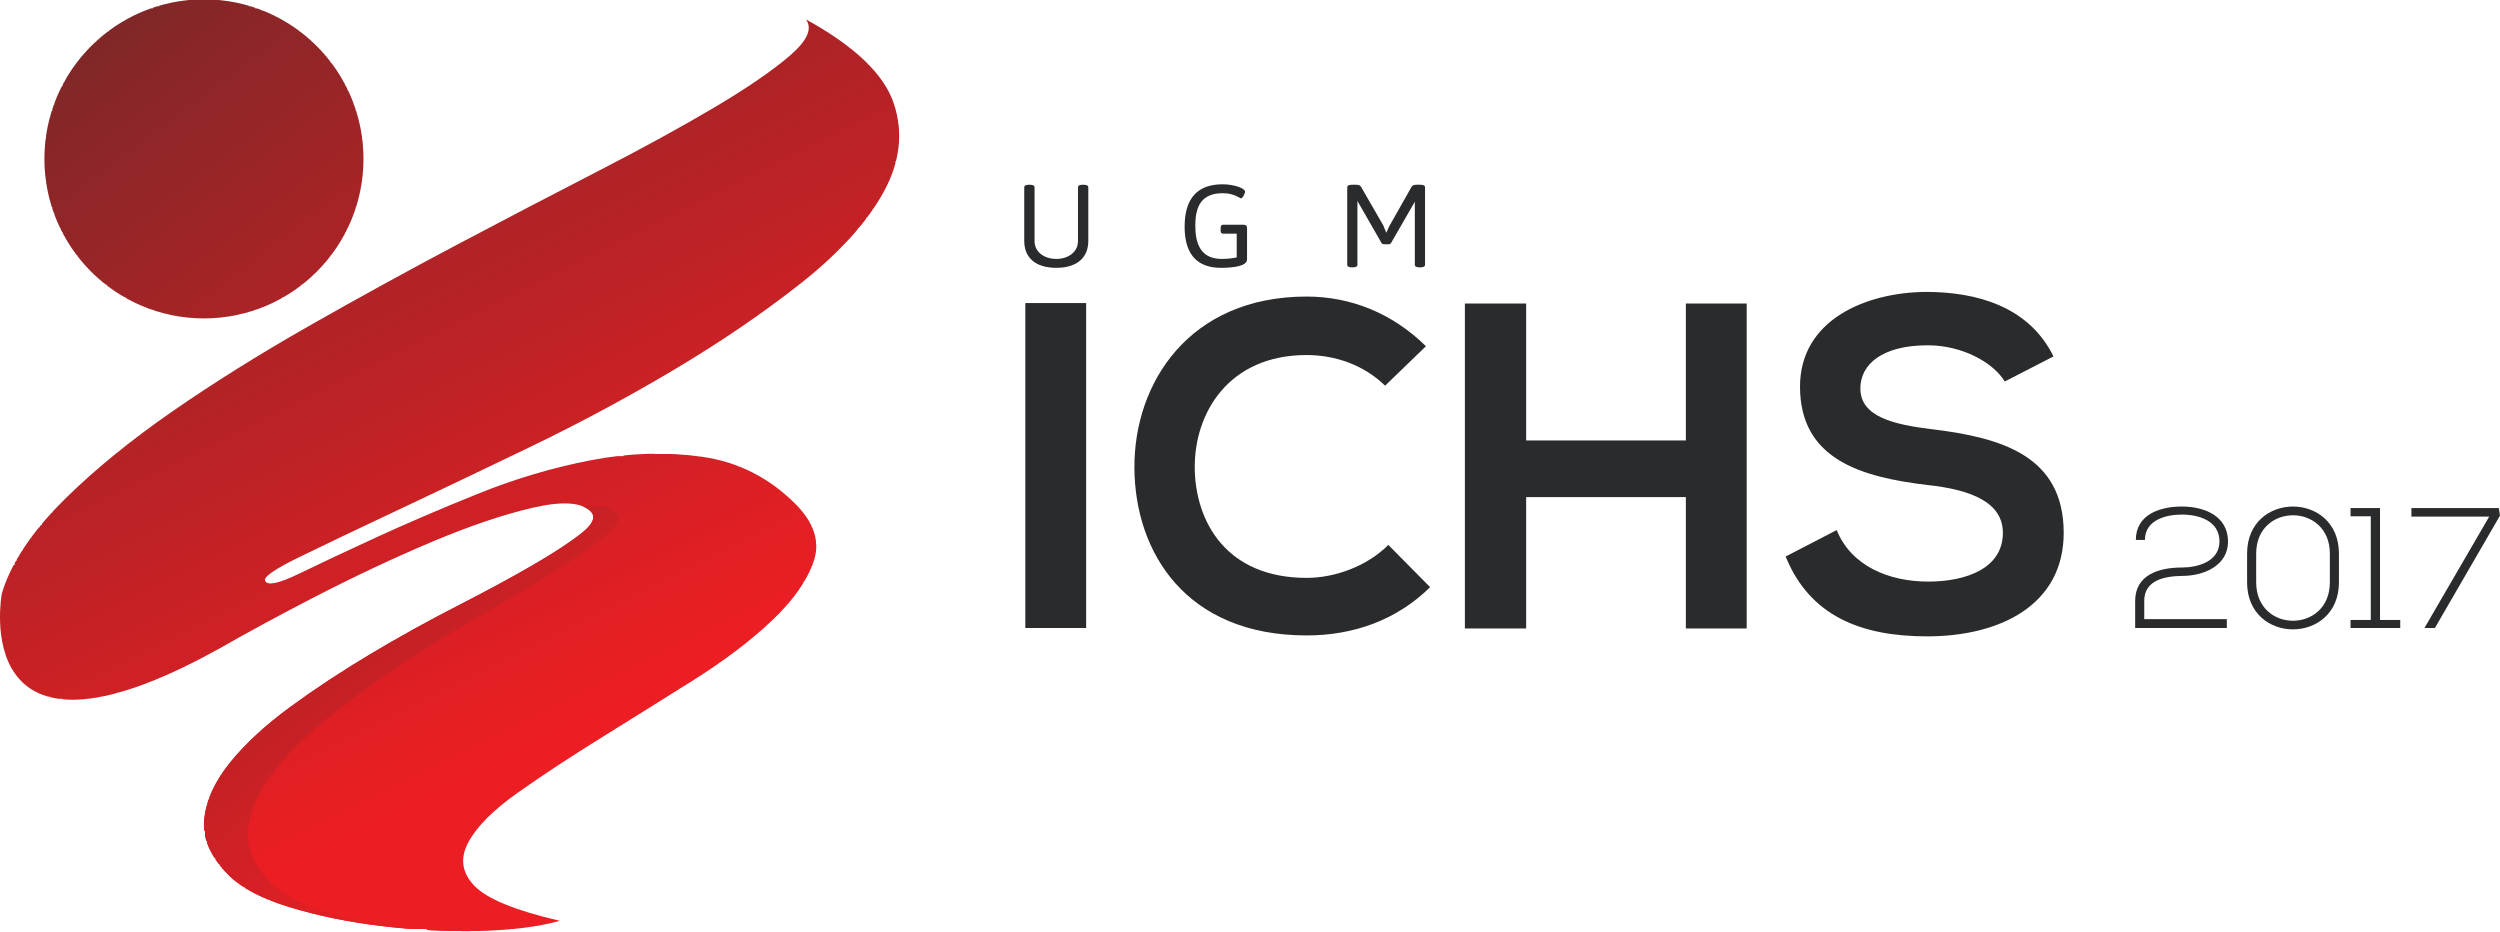
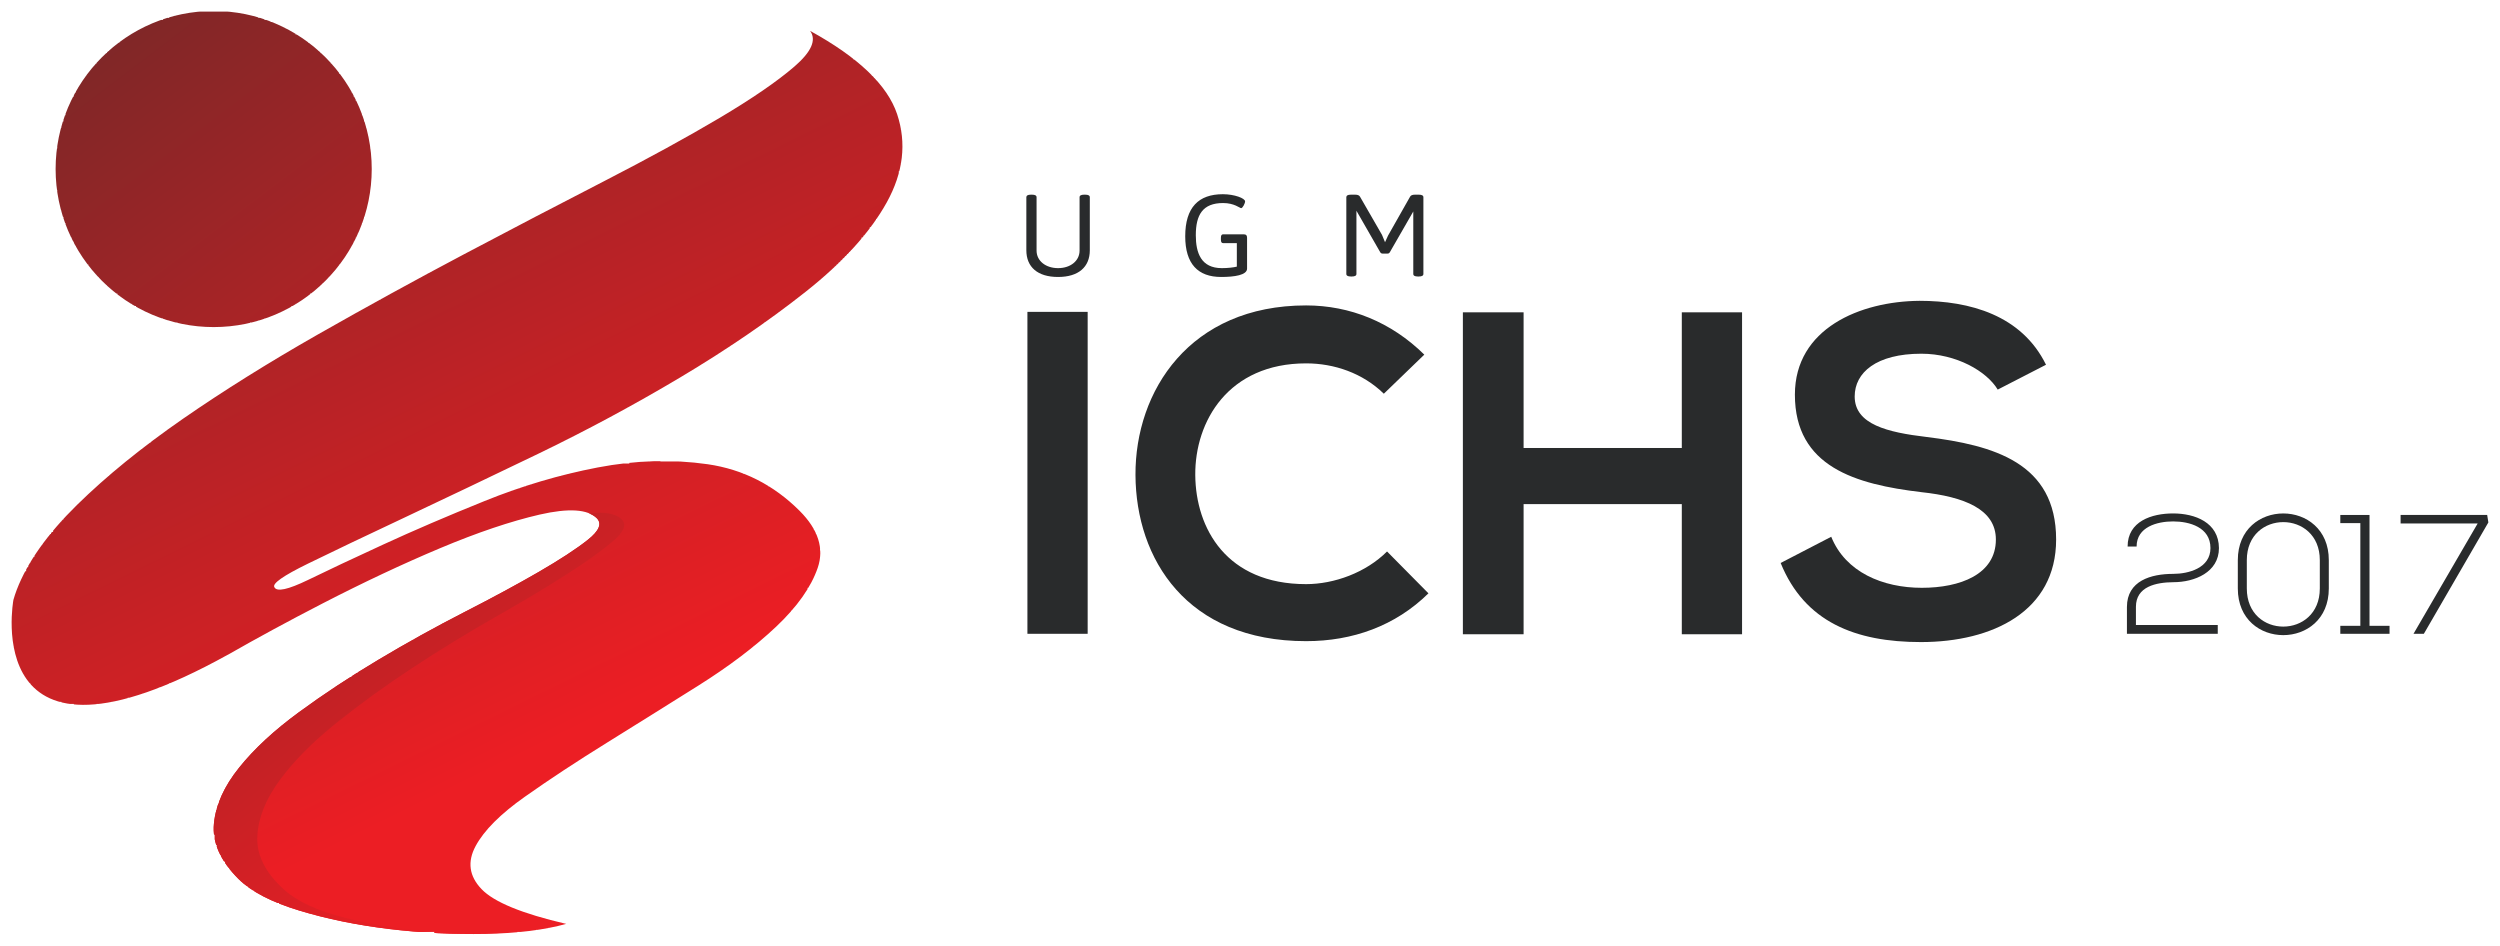
- <svg xmlns="http://www.w3.org/2000/svg" id="svg2" version="1.1" xml:space="preserve" width="212.933" height="79.302" viewBox="0 0 212.933 79.302">
+ <svg xmlns="http://www.w3.org/2000/svg" id="svg2" version="1.1" xml:space="preserve" width="214.933" height="81.302" viewBox="0 0 214.933 81.302">
  <defs id="defs6">
    <clipPath clipPathUnits="userSpaceOnUse" id="clipPath18">
      <path d="m 0,0 1509,0 0,445 L 0,445 0,0 Z" id="path20" />
    </clipPath>
    <clipPath clipPathUnits="userSpaceOnUse" id="clipPath24">
      <path d="m 427.184,395.563 c -4.688,13.984 -18.672,27.363 -41.973,40.156 3.191,-4.375 0.652,-10.117 -7.637,-17.266 C 369.273,411.305 357.27,403.07 341.559,393.734 325.824,384.41 307.191,374.203 285.66,363.121 264.105,352.035 241.617,340.309 218.199,327.926 194.742,315.523 171.234,302.613 147.66,289.203 124.078,275.766 102.387,262.23 82.594,248.531 62.797,234.809 45.777,220.98 31.52,206.996 17.258,193.004 7.582,179.359 2.488,166.117 c -0.625,-1.648 -1.168,-3.281 -1.629,-4.902 0,-0.027 -17.289,-93.418 103.356,-26.512 0,0 0.039,0 0.058,0 13.973,7.996 29.161,16.231 45.665,24.746 19.792,10.203 38.718,19.102 56.777,26.699 18.047,7.586 34.051,12.977 48.027,16.211 13.985,3.192 23.164,2.618 27.539,-1.738 2.617,-2.629 1.16,-6.113 -4.367,-10.48 -5.547,-4.395 -13.465,-9.559 -23.797,-15.547 -10.332,-5.977 -22.363,-12.461 -36.027,-19.453 -13.68,-7.012 -27.371,-14.59 -41.043,-22.754 -13.692,-8.153 -26.504,-16.621 -38.43,-25.36 C 126.676,98.285 117.066,89.391 109.801,80.348 102.523,71.312 98.441,62.301 97.594,53.266 96.715,44.242 100.66,35.348 109.391,26.625 115.523,20.512 125.277,15.414 138.688,11.352 152.074,7.281 166.566,4.32 182.152,2.426 197.73,0.551 213.238,-0.23 228.688,0.055 244.117,0.375 257.066,1.969 267.555,4.898 c -21.25,4.93 -34.883,10.516 -40.86,16.785 -5.976,6.242 -6.933,13.164 -2.851,20.754 4.07,7.566 12.011,15.516 23.789,23.816 11.797,8.332 24.961,16.984 39.519,26.027 14.551,9.032 29.25,18.231 44.102,27.547 14.844,9.336 27.363,18.809 37.551,28.43 10.175,9.609 16.875,19.082 20.078,28.406 3.191,9.316 0.281,18.496 -8.75,27.52 -12.539,12.519 -27.324,20 -44.356,22.472 -17.05,2.442 -34.746,1.934 -53.086,-1.574 -18.339,-3.523 -36.543,-8.894 -54.589,-16.211 -18.047,-7.273 -34.356,-14.297 -48.907,-20.996 -14.57,-6.707 -26.66,-12.391 -36.25,-17.07 -9.621,-4.649 -15,-5.828 -16.172,-3.496 -1.171,1.738 4.219,5.527 16.153,11.367 11.933,5.832 27.519,13.273 46.738,22.304 19.207,9.055 40.613,19.258 64.199,30.625 23.575,11.387 46.492,23.704 68.77,36.973 22.265,13.274 42.422,27.031 60.488,41.32 18.047,14.286 31.063,28.633 39.063,43.055 7.988,14.426 9.656,28.613 5,42.61 z" id="path26" />
    </clipPath>
    <linearGradient x1="0" y1="0" x2="1" y2="0" gradientUnits="userSpaceOnUse" gradientTransform="matrix(207.501,-417.501,-417.501,-207.501,84.79,525.654)" spreadMethod="pad" id="linearGradient28">
      <stop style="stop-opacity:1;stop-color:#722828" offset="0" id="stop30" />
      <stop style="stop-opacity:1;stop-color:#ec1e24" offset="1" id="stop32" />
    </linearGradient>
    <clipPath clipPathUnits="userSpaceOnUse" id="clipPath40">
      <path d="m 0,0 1509,0 0,445 L 0,445 0,0 Z" id="path42" />
    </clipPath>
    <clipPath clipPathUnits="userSpaceOnUse" id="clipPath46">
      <path d="m 173.727,369.066 c 0,-42.109 -34.141,-76.25 -76.25,-76.25 -42.117,0 -76.258,34.141 -76.258,76.25 0,42.11 34.141,76.25 76.258,76.25 42.109,0 76.25,-34.14 76.25,-76.25 z" id="path48" />
    </clipPath>
    <linearGradient x1="0" y1="0" x2="1" y2="0" gradientUnits="userSpaceOnUse" gradientTransform="matrix(260,-345,-345,-260,20.9814,470.566)" spreadMethod="pad" id="linearGradient50">
      <stop style="stop-opacity:1;stop-color:#722828" offset="0" id="stop52" />
      <stop style="stop-opacity:1;stop-color:#ec1e24" offset="1" id="stop54" />
    </linearGradient>
    <clipPath clipPathUnits="userSpaceOnUse" id="clipPath62">
      <path d="m 0,0 1509,0 0,445 L 0,445 0,0 Z" id="path64" />
    </clipPath>
    <clipPath clipPathUnits="userSpaceOnUse" id="clipPath68">
      <path d="M 204.293,0.992 C 188.824,2.152 174.379,4.41 160.98,7.797 147.563,11.176 137.691,15.746 131.383,21.469 c -9.024,8.176 -13.301,16.73 -12.852,25.625 0.43,8.926 4.043,17.961 10.821,27.16 6.777,9.219 15.859,18.379 27.246,27.519 11.367,9.122 23.632,18.036 36.777,26.649 13.125,8.644 26.289,16.699 39.48,24.219 13.165,7.492 24.758,14.386 34.68,20.734 9.922,6.348 17.508,11.785 22.793,16.348 5.254,4.55 6.524,8.027 3.817,10.496 -3.055,2.773 -8.399,3.574 -15.672,2.726 1.492,-0.597 2.812,-1.34 3.808,-2.324 2.617,-2.629 1.16,-6.113 -4.367,-10.48 -5.547,-4.395 -13.465,-9.559 -23.797,-15.547 -10.332,-5.977 -22.363,-12.461 -36.027,-19.453 -13.68,-7.012 -27.371,-14.59 -41.043,-22.754 -13.692,-8.153 -26.504,-16.621 -38.43,-25.36 C 126.676,98.285 117.066,89.391 109.801,80.348 102.523,71.312 98.441,62.301 97.594,53.266 96.715,44.242 100.66,35.348 109.391,26.625 c 6.132,-6.113 15.886,-11.211 29.297,-15.273 13.386,-4.07 27.878,-7.031 43.464,-8.926 15.578,-1.875 31.086,-2.656 46.536,-2.371 2.343,0.047 4.511,0.184 6.738,0.293 -10.332,-0.207 -20.703,-0.117 -31.133,0.645 z" id="path70" />
    </clipPath>
    <linearGradient x1="0" y1="0" x2="1" y2="0" gradientUnits="userSpaceOnUse" gradientTransform="matrix(220.83,-283.33,-283.33,-220.83,35.1367,326.919)" spreadMethod="pad" id="linearGradient72">
      <stop style="stop-opacity:1;stop-color:#722828" offset="0" id="stop74" />
      <stop style="stop-opacity:1;stop-color:#ec1e24" offset="1" id="stop76" />
    </linearGradient>
    <clipPath clipPathUnits="userSpaceOnUse" id="clipPath32">
      <path d="m 464.934,313.906 126.648,180.242 0,-47.382 -126.648,-132.86 m -119.313,79.117 -0.004,0.004 245.965,162.52 0,-0.008 -245.961,-162.516" id="path34-3" />
    </clipPath>
    <clipPath clipPathUnits="userSpaceOnUse" id="clipPath46-6">
      <path d="m 486.965,167.188 0,0 m 0,0 -0.012,0 -0.004,0.007 0.016,-0.007" id="path48-7" />
    </clipPath>
    <clipPath clipPathUnits="userSpaceOnUse" id="clipPath58">
      <path d="m 486.953,167.188 -213.508,0 -6.246,3.281 c 28.012,35.363 54.942,69.508 54.942,70.078 l 0,0 0,0 0,0 0,0 164.808,-73.352 0.004,-0.007" id="path60" />
    </clipPath>
    <clipPath clipPathUnits="userSpaceOnUse" id="clipPath82">
      <path d="m 267.195,170.465 -19.386,10.187 0.004,0.004 19.386,-10.187 -0.004,-0.004" id="path84-5" />
    </clipPath>
    <clipPath clipPathUnits="userSpaceOnUse" id="clipPath94">
      <path d="m 267.199,170.469 -19.386,10.187 74.328,59.891 c 0,-0.57 -26.93,-34.715 -54.942,-70.078 m 54.942,70.078 -123.86,55.129 0,0 123.86,-55.129 0,0 0,0" id="path96-3" />
    </clipPath>
    <clipPath clipPathUnits="userSpaceOnUse" id="clipPath112">
      <path d="m 247.805,180.652 -89.641,47.102 40.117,67.922 123.86,-55.129 -74.336,-59.895" id="path114" />
    </clipPath>
  </defs>
-   <g id="g10" transform="matrix(1.25,0,0,-1.25,25.47298,62.18886)">
+   <g id="g10" transform="matrix(1.25,0,0,-1.25,26.47298,63.18886)">
    <g id="g12" transform="scale(0.1,0.1)">
      <g id="g4468" transform="matrix(1.425654,0,0,1.425654,-203.7859,-136.9051)">
        <g id="g14">
          <g clip-path="url(#clipPath18)" id="g16">
            <g clip-path="url(#clipPath24)" id="g22">
              <path id="path34" style="fill:url(#linearGradient28);fill-opacity:1;fill-rule:nonzero;stroke:none" d="m 204,0 0,1 -19,0 0,1 -8,0 0,1 -6,0 0,1 -6,0 0,1 -5,0 0,1 -5,0 0,1 -4,0 0,1 -4,0 0,1 -4,0 0,1 -4,0 0,1 -3,0 0,1 -3,0 0,1 -2,0 0,1 -2,0 0,1 -3,0 0,1 -2,0 0,1 -3,0 0,1 -1,0 0,1 -2,0 0,1 -1,0 0,1 -2,0 0,1 -1,0 0,1 -2,0 0,1 -1,0 0,1 -1,0 0,1 -1,0 0,1 -1,0 0,1 -1,0 0,1 -1,0 0,1 -1,0 0,2 -1,0 0,1 -1,0 0,2 -1,0 0,1 -1,0 0,2 -1,0 0,1 -1,0 0,4 -1,0 0,5 -1,0 0,9 1,0 0,3 1,0 0,3 1,0 0,3 1,0 0,3 1,0 0,1 1,0 0,2 1,0 0,2 1,0 0,1 1,0 0,2 1,0 0,2 1,0 0,1 1,0 0,1 1,0 0,1 1,0 0,1 1,0 0,2 1,0 0,1 1,0 0,1 1,0 0,1 1,0 0,1 1,0 0,1 1,0 0,1 1,0 0,1 1,0 0,1 1,0 0,1 1,0 0,1 1,0 0,1 2,0 0,1 1,0 0,1 1,0 0,1 1,0 0,1 1,0 0,1 2,0 0,1 1,0 0,1 1,0 0,1 1,0 0,1 1,0 0,1 2,0 0,1 1,0 0,1 1,0 0,1 2,0 0,1 1,0 0,1 2,0 0,1 1,0 0,1 2,0 0,1 1,0 0,1 2,0 0,1 1,0 0,1 2,0 0,1 1,0 0,1 2,0 0,1 1,0 0,1 2,0 0,1 1,0 0,1 2,0 0,1 2,0 0,1 1,0 0,1 2,0 0,1 1,0 0,1 2,0 0,1 1,0 0,1 2,0 0,1 1,0 0,1 2,0 0,1 2,0 0,1 1,0 0,1 2,0 0,1 2,0 0,1 2,0 0,1 1,0 0,1 2,0 0,1 2,0 0,1 2,0 0,1 2,0 0,1 1,0 0,1 2,0 0,1 2,0 0,1 2,0 0,1 2,0 0,1 1,0 0,1 2,0 0,1 2,0 0,1 2,0 0,1 2,0 0,1 1,0 0,1 2,0 0,1 2,0 0,1 2,0 0,1 2,0 0,1 2,0 0,1 2,0 0,1 2,0 0,1 2,0 0,1 2,0 0,1 2,0 0,1 1,0 0,1 2,0 0,1 2,0 0,1 2,0 0,1 2,0 0,1 2,0 0,1 1,0 0,1 2,0 0,1 2,0 0,1 2,0 0,1 2,0 0,1 1,0 0,1 2,0 0,1 2,0 0,1 1,0 0,1 2,0 0,1 2,0 0,1 1,0 0,1 2,0 0,1 1,0 0,1 2,0 0,1 1,0 0,1 2,0 0,1 1,0 0,1 2,0 0,1 1,0 0,1 1,0 0,1 1,0 0,1 2,0 0,1 1,0 0,2 1,0 0,1 1,0 0,3 -1,0 0,1 -1,0 0,1 -1,0 0,1 -2,0 0,1 -5,0 0,1 -8,0 0,-1 -7,0 0,-1 -4,0 0,-1 -4,0 0,-1 -3,0 0,-1 -4,0 0,-1 -3,0 0,-1 -4,0 0,-1 -3,0 0,-1 -3,0 0,-1 -2,0 0,-1 -3,0 0,-1 -3,0 0,-1 -2,0 0,-1 -3,0 0,-1 -3,0 0,-1 -2,0 0,-1 -3,0 0,-1 -2,0 0,-1 -3,0 0,-1 -2,0 0,-1 -2,0 0,-1 -2,0 0,-1 -3,0 0,-1 -2,0 0,-1 -2,0 0,-1 -2,0 0,-1 -2,0 0,-1 -3,0 0,-1 -2,0 0,-1 -2,0 0,-1 -2,0 0,-1 -2,0 0,-1 -2,0 0,-1 -2,0 0,-1 -2,0 0,-1 -2,0 0,-1 -2,0 0,-1 -2,0 0,-1 -2,0 0,-1 -3,0 0,-1 -2,0 0,-1 -2,0 0,-1 -2,0 0,-1 -2,0 0,-1 -1,0 0,-1 -2,0 0,-1 -2,0 0,-1 -2,0 0,-1 -2,0 0,-1 -2,0 0,-1 -2,0 0,-1 -2,0 0,-1 -2,0 0,-1 -1,0 0,-1 -2,0 0,-1 -2,0 0,-1 -2,0 0,-1 -2,0 0,-1 -2,0 0,-1 -2,0 0,-1 -1,0 0,-1 -2,0 0,-1 -2,0 0,-1 -2,0 0,-1 -2,0 0,-1 -1,0 0,-1 -2,0 0,-1 -2,0 0,-1 -2,0 0,-1 -2,0 0,-1 -1,0 0,-1 -2,0 0,-1 -2,0 0,-1 -2,0 0,-1 -2,0 0,-1 -2,0 0,-1 -2,0 0,-1 -2,0 0,-1 -2,0 0,-1 -2,0 0,-1 -3,0 0,-1 -2,0 0,-1 -3,0 0,-1 -2,0 0,-1 -3,0 0,-1 -2,0 0,-1 -2,0 0,-1 -4,0 0,-1 -3,0 0,-1 -4,0 0,-1 -3,0 0,-1 -5,0 0,-1 -7,0 0,-1 -11,0 0,1 -6,0 0,1 -4,0 0,1 -3,0 0,1 -1,0 0,1 -2,0 0,1 -1,0 0,1 -2,0 0,1 -1,0 0,1 -1,0 0,2 -1,0 0,1 -1,0 0,1 -1,0 0,2 -1,0 0,1 -1,0 0,2 -1,0 0,3 -1,0 0,3 -1,0 0,5 -1,0 0,23 1,0 0,3 1,0 0,3 1,0 0,2 1,0 0,2 1,0 0,2 1,0 0,1 1,0 0,2 1,0 0,2 1,0 0,2 1,0 0,1 1,0 0,2 1,0 0,2 1,0 0,1 1,0 0,1 1,0 0,2 1,0 0,1 1,0 0,1 1,0 0,1 1,0 0,1 1,0 0,2 1,0 0,1 1,0 0,1 1,0 0,1 1,0 0,1 1,0 0,2 1,0 0,1 1,0 0,1 1,0 0,1 1,0 0,1 1,0 0,1 1,0 0,1 1,0 0,1 1,0 0,1 1,0 0,1 1,0 0,1 1,0 0,1 1,0 0,1 2,0 0,1 1,0 0,1 1,0 0,1 1,0 0,1 1,0 0,1 1,0 0,1 1,0 0,1 2,0 0,1 1,0 0,1 1,0 0,1 1,0 0,1 1,0 0,1 1,0 0,1 1,0 0,1 2,0 0,1 1,0 0,1 1,0 0,1 2,0 0,1 1,0 0,1 1,0 0,1 2,0 0,1 1,0 0,1 1,0 0,1 2,0 0,1 1,0 0,1 1,0 0,1 1,0 0,1 2,0 0,1 1,0 0,1 1,0 0,1 2,0 0,1 1,0 0,1 1,0 0,1 2,0 0,1 1,0 0,1 2,0 0,1 1,0 0,1 2,0 0,1 1,0 0,1 2,0 0,1 1,0 0,1 2,0 0,1 1,0 0,1 2,0 0,1 1,0 0,1 2,0 0,1 1,0 0,1 2,0 0,1 1,0 0,1 2,0 0,1 2,0 0,1 1,0 0,1 2,0 0,1 1,0 0,1 2,0 0,1 1,0 0,1 2,0 0,1 2,0 0,1 1,0 0,1 2,0 0,1 2,0 0,1 1,0 0,1 2,0 0,1 2,0 0,1 1,0 0,1 2,0 0,1 2,0 0,1 1,0 0,1 2,0 0,1 2,0 0,1 1,0 0,1 2,0 0,1 2,0 0,1 1,0 0,1 2,0 0,1 2,0 0,1 2,0 0,1 1,0 0,1 2,0 0,1 2,0 0,1 2,0 0,1 2,0 0,1 1,0 0,1 2,0 0,1 2,0 0,1 2,0 0,1 2,0 0,1 1,0 0,1 2,0 0,1 2,0 0,1 2,0 0,1 2,0 0,1 2,0 0,1 1,0 0,1 2,0 0,1 2,0 0,1 2,0 0,1 2,0 0,1 1,0 0,1 2,0 0,1 2,0 0,1 2,0 0,1 2,0 0,1 2,0 0,1 1,0 0,1 2,0 0,1 2,0 0,1 2,0 0,1 2,0 0,1 2,0 0,1 1,0 0,1 2,0 0,1 2,0 0,1 2,0 0,1 2,0 0,1 2,0 0,1 2,0 0,1 2,0 0,1 1,0 0,1 2,0 0,1 2,0 0,1 2,0 0,1 2,0 0,1 2,0 0,1 2,0 0,1 2,0 0,1 2,0 0,1 2,0 0,1 1,0 0,1 2,0 0,1 2,0 0,1 2,0 0,1 2,0 0,1 2,0 0,1 2,0 0,1 2,0 0,1 2,0 0,1 2,0 0,1 2,0 0,1 2,0 0,1 2,0 0,1 1,0 0,1 2,0 0,1 2,0 0,1 2,0 0,1 2,0 0,1 2,0 0,1 2,0 0,1 2,0 0,1 2,0 0,1 2,0 0,1 2,0 0,1 2,0 0,1 2,0 0,1 2,0 0,1 1,0 0,1 2,0 0,1 2,0 0,1 2,0 0,1 2,0 0,1 2,0 0,1 2,0 0,1 1,0 0,1 2,0 0,1 2,0 0,1 2,0 0,1 2,0 0,1 2,0 0,1 1,0 0,1 2,0 0,1 2,0 0,1 2,0 0,1 2,0 0,1 1,0 0,1 2,0 0,1 2,0 0,1 2,0 0,1 1,0 0,1 2,0 0,1 2,0 0,1 2,0 0,1 1,0 0,1 2,0 0,1 1,0 0,1 2,0 0,1 2,0 0,1 1,0 0,1 2,0 0,1 1,0 0,1 2,0 0,1 1,0 0,1 2,0 0,1 1,0 0,1 2,0 0,1 1,0 0,1 2,0 0,1 1,0 0,1 1,0 0,1 2,0 0,1 1,0 0,1 1,0 0,1 2,0 0,1 1,0 0,1 1,0 0,1 2,0 0,1 1,0 0,1 1,0 0,1 1,0 0,1 1,0 0,1 1,0 0,1 1,0 0,2 1,0 0,2 1,0 0,2 1,0 0,4 -1,0 0,2 2,0 0,-1 2,0 0,-1 2,0 0,-1 1,0 0,-1 2,0 0,-1 1,0 0,-1 2,0 0,-1 1,0 0,-1 2,0 0,-1 1,0 0,-1 2,0 0,-1 1,0 0,-1 1,0 0,-1 1,0 0,-1 2,0 0,-1 1,0 0,-1 1,0 0,-1 1,0 0,-1 2,0 0,-1 1,0 0,-1 1,0 0,-2 1,0 0,-1 1,0 0,-1 1,0 0,-1 1,0 0,-1 1,0 0,-1 1,0 0,-1 1,0 0,-2 1,0 0,-1 1,0 0,-2 1,0 0,-2 1,0 0,-2 1,0 0,-2 1,0 0,-3 1,0 0,-6 1,0 0,-16 -1,0 0,-4 -1,0 0,-5 -1,0 0,-2 -1,0 0,-3 -1,0 0,-2 -1,0 0,-2 -1,0 0,-2 -1,0 0,-2 -1,0 0,-1 -1,0 0,-2 -1,0 0,-1 -1,0 0,-1 -1,0 0,-2 -1,0 0,-1 -1,0 0,-1 -1,0 0,-2 -1,0 0,-1 -1,0 0,-1 -1,0 0,-1 -1,0 0,-2 -1,0 0,-1 -1,0 0,-1 -1,0 0,-2 -2,0 0,-1 -1,0 0,-1 -1,0 0,-1 -1,0 0,-1 -1,0 0,-1 -1,0 0,-1 -1,0 0,-1 -1,0 0,-1 -1,0 0,-1 -1,0 0,-1 -1,0 0,-1 -1,0 0,-1 -1,0 0,-1 -1,0 0,-1 -1,0 0,-1 -1,0 0,-1 -1,0 0,-1 -1,0 0,-1 -2,0 0,-1 -1,0 0,-1 -1,0 0,-1 -2,0 0,-1 -1,0 0,-1 -1,0 0,-1 -1,0 0,-1 -2,0 0,-1 -1,0 0,-1 -1,0 0,-1 -2,0 0,-1 -1,0 0,-1 -2,0 0,-1 -1,0 0,-1 -1,0 0,-1 -2,0 0,-1 -1,0 0,-1 -2,0 0,-1 -1,0 0,-1 -1,0 0,-1 -2,0 0,-1 -1,0 0,-1 -1,0 0,-1 -2,0 0,-1 -1,0 0,-1 -2,0 0,-1 -1,0 0,-1 -2,0 0,-1 -2,0 0,-1 -1,0 0,-1 -2,0 0,-1 -1,0 0,-1 -2,0 0,-1 -1,0 0,-1 -2,0 0,-1 -1,0 0,-1 -2,0 0,-1 -2,0 0,-1 -1,0 0,-1 -2,0 0,-1 -1,0 0,-1 -2,0 0,-1 -1,0 0,-1 -2,0 0,-1 -2,0 0,-1 -2,0 0,-1 -1,0 0,-1 -2,0 0,-1 -2,0 0,-1 -1,0 0,-1 -2,0 0,-1 -2,0 0,-1 -2,0 0,-1 -2,0 0,-1 -1,0 0,-1 -2,0 0,-1 -2,0 0,-1 -2,0 0,-1 -2,0 0,-1 -1,0 0,-1 -2,0 0,-1 -2,0 0,-1 -2,0 0,-1 -2,0 0,-1 -1,0 0,-1 -2,0 0,-1 -2,0 0,-1 -2,0 0,-1 -2,0 0,-1 -2,0 0,-1 -2,0 0,-1 -2,0 0,-1 -2,0 0,-1 -2,0 0,-1 -2,0 0,-1 -2,0 0,-1 -2,0 0,-1 -2,0 0,-1 -2,0 0,-1 -2,0 0,-1 -2,0 0,-1 -2,0 0,-1 -2,0 0,-1 -2,0 0,-1 -2,0 0,-1 -2,0 0,-1 -2,0 0,-1 -2,0 0,-1 -2,0 0,-1 -3,0 0,-1 -2,0 0,-1 -2,0 0,-1 -2,0 0,-1 -2,0 0,-1 -2,0 0,-1 -2,0 0,-1 -2,0 0,-1 -2,0 0,-1 -2,0 0,-1 -2,0 0,-1 -3,0 0,-1 -2,0 0,-1 -2,0 0,-1 -2,0 0,-1 -2,0 0,-1 -2,0 0,-1 -2,0 0,-1 -2,0 0,-1 -2,0 0,-1 -3,0 0,-1 -2,0 0,-1 -2,0 0,-1 -2,0 0,-1 -2,0 0,-1 -2,0 0,-1 -2,0 0,-1 -2,0 0,-1 -3,0 0,-1 -2,0 0,-1 -2,0 0,-1 -2,0 0,-1 -2,0 0,-1 -2,0 0,-1 -2,0 0,-1 -2,0 0,-1 -2,0 0,-1 -2,0 0,-1 -2,0 0,-1 -3,0 0,-1 -2,0 0,-1 -2,0 0,-1 -2,0 0,-1 -2,0 0,-1 -2,0 0,-1 -2,0 0,-1 -2,0 0,-1 -2,0 0,-1 -2,0 0,-1 -1,0 0,-1 -2,0 0,-1 -2,0 0,-1 -1,0 0,-1 -1,0 0,-1 -1,0 0,-1 -1,0 0,-1 6,0 0,1 3,0 0,1 2,0 0,1 3,0 0,1 2,0 0,1 2,0 0,1 2,0 0,1 2,0 0,1 2,0 0,1 2,0 0,1 2,0 0,1 2,0 0,1 3,0 0,1 2,0 0,1 2,0 0,1 2,0 0,1 2,0 0,1 2,0 0,1 2,0 0,1 3,0 0,1 2,0 0,1 2,0 0,1 2,0 0,1 2,0 0,1 3,0 0,1 2,0 0,1 2,0 0,1 2,0 0,1 3,0 0,1 2,0 0,1 2,0 0,1 2,0 0,1 3,0 0,1 2,0 0,1 3,0 0,1 2,0 0,1 2,0 0,1 3,0 0,1 2,0 0,1 3,0 0,1 2,0 0,1 2,0 0,1 3,0 0,1 2,0 0,1 3,0 0,1 3,0 0,1 3,0 0,1 3,0 0,1 3,0 0,1 3,0 0,1 3,0 0,1 3,0 0,1 3,0 0,1 4,0 0,1 4,0 0,1 4,0 0,1 4,0 0,1 4,0 0,1 5,0 0,1 5,0 0,1 11,0 0,1 10,0 0,1 5,0 0,-1 21,0 0,-1 6,0 0,-1 4,0 0,-1 4,0 0,-1 3,0 0,-1 2,0 0,-1 3,0 0,-1 2,0 0,-1 2,0 0,-1 2,0 0,-1 2,0 0,-1 1,0 0,-1 2,0 0,-1 2,0 0,-1 1,0 0,-1 2,0 0,-1 1,0 0,-1 1,0 0,-1 1,0 0,-1 1,0 0,-1 2,0 0,-1 1,0 0,-1 1,0 0,-1 1,0 0,-1 1,0 0,-1 1,0 0,-2 1,0 0,-1 1,0 0,-1 1,0 0,-2 1,0 0,-2 1,0 0,-2 1,0 0,-2 1,0 0,-6 1,0 0,-3 -1,0 0,-5 -1,0 0,-3 -1,0 0,-2 -1,0 0,-2 -1,0 0,-2 -1,0 0,-1 -1,0 0,-2 -1,0 0,-2 -1,0 0,-1 -1,0 0,-2 -1,0 0,-1 -1,0 0,-1 -1,0 0,-1 -1,0 0,-1 -1,0 0,-2 -1,0 0,-1 -1,0 0,-1 -1,0 0,-1 -1,0 0,-1 -1,0 0,-1 -1,0 0,-1 -1,0 0,-1 -1,0 0,-1 -1,0 0,-1 -1,0 0,-1 -1,0 0,-1 -2,0 0,-1 -1,0 0,-1 -1,0 0,-1 -1,0 0,-1 -2,0 0,-1 -1,0 0,-1 -1,0 0,-1 -1,0 0,-1 -1,0 0,-1 -2,0 0,-1 -1,0 0,-1 -1,0 0,-1 -2,0 0,-1 -1,0 0,-1 -2,0 0,-1 -1,0 0,-1 -2,0 0,-1 -1,0 0,-1 -1,0 0,-1 -2,0 0,-1 -1,0 0,-1 -2,0 0,-1 -1,0 0,-1 -2,0 0,-1 -2,0 0,-1 -1,0 0,-1 -2,0 0,-1 -1,0 0,-1 -2,0 0,-1 -2,0 0,-1 -1,0 0,-1 -2,0 0,-1 -1,0 0,-1 -2,0 0,-1 -2,0 0,-1 -1,0 0,-1 -2,0 0,-1 -1,0 0,-1 -2,0 0,-1 -2,0 0,-1 -1,0 0,-1 -2,0 0,-1 -1,0 0,-1 -2,0 0,-1 -2,0 0,-1 -1,0 0,-1 -2,0 0,-1 -1,0 0,-1 -2,0 0,-1 -2,0 0,-1 -1,0 0,-1 -2,0 0,-1 -1,0 0,-1 -2,0 0,-1 -2,0 0,-1 -1,0 0,-1 -2,0 0,-1 -1,0 0,-1 -2,0 0,-1 -1,0 0,-1 -2,0 0,-1 -1,0 0,-1 -2,0 0,-1 -2,0 0,-1 -1,0 0,-1 -2,0 0,-1 -1,0 0,-1 -2,0 0,-1 -1,0 0,-1 -2,0 0,-1 -1,0 0,-1 -2,0 0,-1 -1,0 0,-1 -1,0 0,-1 -2,0 0,-1 -1,0 0,-1 -2,0 0,-1 -1,0 0,-1 -2,0 0,-1 -1,0 0,-1 -1,0 0,-1 -1,0 0,-1 -2,0 0,-1 -1,0 0,-1 -1,0 0,-1 -1,0 0,-1 -1,0 0,-1 -1,0 0,-1 -2,0 0,-1 -1,0 0,-1 -1,0 0,-2 -1,0 0,-1 -1,0 0,-1 -1,0 0,-1 -1,0 0,-2 -1,0 0,-1 -1,0 0,-1 -1,0 0,-2 -1,0 0,-2 -1,0 0,-3 -1,0 0,-6 1,0 0,-4 1,0 0,-1 1,0 0,-2 1,0 0,-1 1,0 0,-1 1,0 0,-1 1,0 0,-1 1,0 0,-1 2,0 0,-1 1,0 0,-1 2,0 0,-1 2,0 0,-1 2,0 0,-1 2,0 0,-1 3,0 0,-1 3,0 0,-1 3,0 0,-1 3,0 0,-1 3,0 0,-1 4,0 0,-1 3,0 0,-1 5,0 0,-2 -4,0 0,-1 -5,0 0,-1 -6,0 0,-1 -9,0 0,-1" />
            </g>
          </g>
        </g>
        <g id="g36">
          <g clip-path="url(#clipPath40)" id="g38">
            <g clip-path="url(#clipPath46)" id="g44">
              <path id="path56" style="fill:url(#linearGradient50);fill-opacity:1;fill-rule:nonzero;stroke:none" d="m 92,292 0,1 -8,0 0,1 -4,0 0,1 -4,0 0,1 -3,0 0,1 -3,0 0,1 -3,0 0,1 -2,0 0,1 -2,0 0,1 -2,0 0,1 -1,0 0,1 -2,0 0,1 -2,0 0,1 -2,0 0,1 -1,0 0,1 -1,0 0,1 -1,0 0,1 -2,0 0,1 -1,0 0,1 -1,0 0,1 -1,0 0,1 -2,0 0,1 -1,0 0,1 -1,0 0,2 -1,0 0,1 -1,0 0,1 -1,0 0,1 -1,0 0,1 -1,0 0,2 -1,0 0,1 -1,0 0,1 -1,0 0,1 -1,0 0,2 -1,0 0,2 -1,0 0,2 -1,0 0,2 -1,0 0,2 -1,0 0,1 -1,0 0,3 -1,0 0,3 -1,0 0,3 -1,0 0,3 -1,0 0,3 -1,0 0,7 -1,0 0,20 1,0 0,7 1,0 0,3 1,0 0,3 1,0 0,3 1,0 0,4 1,0 0,2 1,0 0,2 1,0 0,1 1,0 0,2 1,0 0,2 1,0 0,2 1,0 0,2 1,0 0,1 1,0 0,1 1,0 0,2 1,0 0,1 1,0 0,1 1,0 0,1 1,0 0,1 1,0 0,2 1,0 0,1 1,0 0,1 1,0 0,1 2,0 0,1 1,0 0,1 1,0 0,1 1,0 0,1 1,0 0,1 2,0 0,1 1,0 0,1 1,0 0,1 2,0 0,1 1,0 0,1 2,0 0,1 2,0 0,1 2,0 0,1 2,0 0,1 2,0 0,1 2,0 0,1 4,0 0,1 3,0 0,1 3,0 0,1 4,0 0,1 29,0 0,-1 4,0 0,-1 3,0 0,-1 3,0 0,-1 3,0 0,-1 3,0 0,-1 2,0 0,-1 2,0 0,-1 2,0 0,-1 2,0 0,-1 1,0 0,-1 2,0 0,-1 2,0 0,-1 1,0 0,-1 1,0 0,-1 2,0 0,-1 1,0 0,-1 1,0 0,-1 1,0 0,-1 1,0 0,-1 2,0 0,-1 1,0 0,-1 1,0 0,-1 1,0 0,-2 1,0 0,-1 1,0 0,-1 1,0 0,-1 1,0 0,-2 1,0 0,-1 1,0 0,-1 1,0 0,-1 1,0 0,-2 1,0 0,-2 1,0 0,-2 1,0 0,-2 1,0 0,-2 1,0 0,-1 1,0 0,-3 1,0 0,-3 1,0 0,-3 1,0 0,-3 1,0 0,-4 1,0 0,-6 1,0 0,-20 -1,0 0,-6 -1,0 0,-4 -1,0 0,-3 -1,0 0,-3 -1,0 0,-3 -1,0 0,-2 -1,0 0,-2 -1,0 0,-2 -1,0 0,-2 -1,0 0,-2 -1,0 0,-2 -1,0 0,-2 -1,0 0,-1 -1,0 0,-1 -1,0 0,-1 -1,0 0,-2 -1,0 0,-1 -1,0 0,-1 -1,0 0,-1 -1,0 0,-1 -1,0 0,-2 -1,0 0,-1 -2,0 0,-1 -1,0 0,-1 -1,0 0,-1 -1,0 0,-1 -1,0 0,-1 -2,0 0,-1 -1,0 0,-1 -1,0 0,-1 -1,0 0,-1 -2,0 0,-1 -2,0 0,-1 -2,0 0,-1 -1,0 0,-1 -2,0 0,-1 -2,0 0,-1 -2,0 0,-1 -3,0 0,-1 -3,0 0,-1 -3,0 0,-1 -4,0 0,-1 -4,0 0,-1 -8,0 0,-1" />
            </g>
          </g>
        </g>
        <g id="g58">
          <g clip-path="url(#clipPath62)" id="g60">
            <g clip-path="url(#clipPath68)" id="g66">
              <path id="path78" style="fill:url(#linearGradient72);fill-opacity:1;fill-rule:nonzero;stroke:none" d="m 204,0 0,1 -19,0 0,1 -8,0 0,1 -6,0 0,1 -6,0 0,1 -5,0 0,1 -5,0 0,1 -4,0 0,1 -4,0 0,1 -4,0 0,1 -4,0 0,1 -3,0 0,1 -3,0 0,1 -2,0 0,1 -2,0 0,1 -3,0 0,1 -2,0 0,1 -3,0 0,1 -1,0 0,1 -2,0 0,1 -1,0 0,1 -2,0 0,1 -1,0 0,1 -2,0 0,1 -1,0 0,1 -1,0 0,1 -1,0 0,1 -1,0 0,1 -1,0 0,1 -1,0 0,1 -1,0 0,2 -1,0 0,1 -1,0 0,2 -1,0 0,1 -1,0 0,2 -1,0 0,1 -1,0 0,4 -1,0 0,5 -1,0 0,9 1,0 0,3 1,0 0,3 1,0 0,3 1,0 0,3 1,0 0,1 1,0 0,2 1,0 0,2 1,0 0,1 1,0 0,2 1,0 0,2 1,0 0,1 1,0 0,1 1,0 0,1 1,0 0,1 1,0 0,2 1,0 0,1 1,0 0,1 1,0 0,1 1,0 0,1 1,0 0,1 1,0 0,1 1,0 0,1 1,0 0,1 1,0 0,1 1,0 0,1 1,0 0,1 2,0 0,1 1,0 0,1 1,0 0,1 1,0 0,1 1,0 0,1 2,0 0,1 1,0 0,1 1,0 0,1 1,0 0,1 1,0 0,1 2,0 0,1 1,0 0,1 1,0 0,1 2,0 0,1 1,0 0,1 2,0 0,1 1,0 0,1 2,0 0,1 1,0 0,1 2,0 0,1 1,0 0,1 2,0 0,1 1,0 0,1 2,0 0,1 1,0 0,1 2,0 0,1 1,0 0,1 2,0 0,1 2,0 0,1 1,0 0,1 2,0 0,1 1,0 0,1 2,0 0,1 1,0 0,1 2,0 0,1 1,0 0,1 2,0 0,1 2,0 0,1 1,0 0,1 2,0 0,1 2,0 0,1 2,0 0,1 1,0 0,1 2,0 0,1 2,0 0,1 2,0 0,1 2,0 0,1 1,0 0,1 2,0 0,1 2,0 0,1 2,0 0,1 2,0 0,1 1,0 0,1 2,0 0,1 2,0 0,1 2,0 0,1 2,0 0,1 1,0 0,1 2,0 0,1 2,0 0,1 2,0 0,1 2,0 0,1 2,0 0,1 2,0 0,1 2,0 0,1 2,0 0,1 2,0 0,1 2,0 0,1 1,0 0,1 2,0 0,1 2,0 0,1 2,0 0,1 2,0 0,1 2,0 0,1 1,0 0,1 2,0 0,1 2,0 0,1 2,0 0,1 2,0 0,1 1,0 0,1 2,0 0,1 2,0 0,1 1,0 0,1 2,0 0,1 2,0 0,1 1,0 0,1 2,0 0,1 1,0 0,1 2,0 0,1 1,0 0,1 2,0 0,1 1,0 0,1 2,0 0,1 1,0 0,1 1,0 0,1 1,0 0,1 2,0 0,1 1,0 0,2 1,0 0,1 1,0 0,3 -1,0 0,1 -1,0 0,1 -1,0 0,1 -2,0 0,2 10,0 0,-1 4,0 0,-1 2,0 0,-1 1,0 0,-2 1,0 0,-4 -1,0 0,-2 -1,0 0,-1 -1,0 0,-1 -1,0 0,-1 -1,0 0,-1 -1,0 0,-1 -1,0 0,-1 -2,0 0,-1 -1,0 0,-1 -1,0 0,-1 -2,0 0,-1 -1,0 0,-1 -1,0 0,-1 -2,0 0,-1 -1,0 0,-1 -2,0 0,-1 -1,0 0,-1 -1,0 0,-1 -2,0 0,-1 -1,0 0,-1 -2,0 0,-1 -2,0 0,-1 -1,0 0,-1 -2,0 0,-1 -1,0 0,-1 -2,0 0,-1 -2,0 0,-1 -1,0 0,-1 -2,0 0,-1 -2,0 0,-1 -1,0 0,-1 -2,0 0,-1 -2,0 0,-1 -1,0 0,-1 -2,0 0,-1 -2,0 0,-1 -1,0 0,-1 -2,0 0,-1 -2,0 0,-1 -2,0 0,-1 -1,0 0,-1 -2,0 0,-1 -2,0 0,-1 -2,0 0,-1 -1,0 0,-1 -2,0 0,-1 -1,0 0,-1 -2,0 0,-1 -2,0 0,-1 -1,0 0,-1 -2,0 0,-1 -2,0 0,-1 -1,0 0,-1 -2,0 0,-1 -1,0 0,-1 -2,0 0,-1 -2,0 0,-1 -1,0 0,-1 -2,0 0,-1 -2,0 0,-1 -1,0 0,-1 -2,0 0,-1 -2,0 0,-1 -1,0 0,-1 -2,0 0,-1 -1,0 0,-1 -2,0 0,-1 -1,0 0,-1 -2,0 0,-1 -1,0 0,-1 -2,0 0,-1 -1,0 0,-1 -1,0 0,-1 -2,0 0,-1 -1,0 0,-1 -1,0 0,-1 -2,0 0,-1 -1,0 0,-1 -2,0 0,-1 -1,0 0,-1 -1,0 0,-1 -2,0 0,-1 -1,0 0,-1 -1,0 0,-1 -2,0 0,-1 -1,0 0,-1 -2,0 0,-1 -1,0 0,-1 -1,0 0,-1 -2,0 0,-1 -1,0 0,-1 -1,0 0,-1 -2,0 0,-1 -1,0 0,-1 -1,0 0,-1 -1,0 0,-1 -1,0 0,-1 -1,0 0,-1 -2,0 0,-1 -1,0 0,-1 -1,0 0,-1 -1,0 0,-1 -1,0 0,-1 -1,0 0,-1 -1,0 0,-1 -1,0 0,-1 -1,0 0,-1 -1,0 0,-1 -1,0 0,-1 -1,0 0,-1 -1,0 0,-1 -1,0 0,-1 -1,0 0,-1 -1,0 0,-2 -1,0 0,-1 -1,0 0,-1 -1,0 0,-1 -1,0 0,-1 -1,0 0,-2 -1,0 0,-1 -1,0 0,-2 -1,0 0,-2 -1,0 0,-2 -1,0 0,-1 -1,0 0,-2 -1,0 0,-2 -1,0 0,-3 -1,0 0,-4 -1,0 0,-4 -1,0 0,-7 1,0 0,-3 1,0 0,-4 1,0 0,-2 1,0 0,-2 1,0 0,-1 1,0 0,-1 1,0 0,-2 1,0 0,-1 1,0 0,-1 1,0 0,-2 1,0 0,-1 1,0 0,-1 1,0 0,-1 2,0 0,-1 1,0 0,-1 2,0 0,-1 2,0 0,-1 1,0 0,-1 2,0 0,-1 2,0 0,-1 2,0 0,-1 3,0 0,-1 3,0 0,-1 2,0 0,-1 3,0 0,-1 4,0 0,-1 4,0 0,-1 5,0 0,-1 5,0 0,-1 5,0 0,-1 7,0 0,-1 8,0 0,-1 10,0 0,-1 31,0 0,-1" />
            </g>
          </g>
        </g>
      </g>
      <path d="m 494.859,69.594 0,221.418 41.434,0 0,-221.418 -41.434,0" style="fill:#292b2c;fill-opacity:1;fill-rule:nonzero;stroke:none" id="path80" />
      <path d="M 770.676,97.426 C 747.898,74.977 718.48,64.535 686.539,64.535 c -82.246,0 -117.043,56.621 -117.355,114.192 -0.317,57.878 37.324,116.718 117.355,116.718 30.047,0 58.516,-11.386 81.289,-33.847 l -27.832,-26.887 c -14.551,14.23 -34.168,20.879 -53.457,20.879 -53.465,0 -76.555,-39.863 -76.234,-76.863 0.316,-36.7 21.508,-74.973 76.234,-74.973 19.289,0 41.117,7.91 55.668,22.461 l 28.469,-28.789" style="fill:#292b2c;fill-opacity:1;fill-rule:nonzero;stroke:none" id="path82" />
      <path d="m 944.934,69.281 0,89.512 -108.813,0 0,-89.512 -41.758,0 0,221.418 41.758,0 0,-93.312 108.813,0 0,93.312 41.445,0 0,-221.418 -41.445,0" style="fill:#292b2c;fill-opacity:1;fill-rule:nonzero;stroke:none" id="path84" />
      <path d="m 1162.22,237.555 c -7.6,12.656 -28.48,24.675 -52.51,24.675 -31,0 -45.87,-12.968 -45.87,-29.414 0,-19.296 22.77,-24.675 49.35,-27.839 46.18,-5.696 89.2,-17.715 89.2,-70.539 0,-49.344 -43.65,-70.536 -93.01,-70.536 -45.22,0 -80.01,13.914 -96.46,54.403 l 34.79,18.027 c 9.8,-24.355 35.42,-35.105 62.32,-35.105 26.25,0 50.92,9.168 50.92,33.211 0,20.878 -21.82,29.414 -51.24,32.578 -45.24,5.382 -86.99,17.402 -86.99,67.062 0,45.547 44.92,64.207 85.73,64.531 34.47,0 70.21,-9.804 86.98,-43.964 l -33.21,-17.09" style="fill:#292b2c;fill-opacity:1;fill-rule:nonzero;stroke:none" id="path86" />
      <path d="m 537.773,369.867 0,-36.465 c 0,-11.511 -7.753,-18.386 -21.828,-18.386 -14.148,0 -21.824,6.875 -21.824,18.386 l 0,36.465 c 0,1.113 0.957,1.758 3.192,1.758 l 0.648,0 c 2.234,0 3.191,-0.645 3.191,-1.758 l 0,-36.707 c 0,-7.109 6.321,-12.07 14.793,-12.07 8.559,0 14.785,5.039 14.785,12.07 l 0,36.707 c 0,1.113 0.969,1.758 3.208,1.758 l 0.632,0 c 2.246,0 3.203,-0.645 3.203,-1.758" style="fill:#292b2c;fill-opacity:1;fill-rule:nonzero;stroke:none" id="path96" />
      <path d="m 644.57,366.988 c 0,-1.359 -1.679,-4.64 -2.715,-4.64 -0.878,0 -4.714,3.515 -12.39,3.515 -14.152,0 -18.789,-8.23 -18.789,-22.148 0,-12.227 3.672,-22.625 17.91,-22.625 4.148,0 8.152,0.476 10.309,1.043 l 0,16.144 -9.352,0 c -1.125,0 -1.605,0.723 -1.605,2.403 l 0,1.277 c 0,1.68 0.48,2.402 1.605,2.402 l 13.992,0 c 1.68,0 2.395,-0.722 2.395,-2.402 l 0,-21.191 c 0,-4.473 -8.711,-5.75 -17.825,-5.75 -15.917,0 -24.707,8.953 -24.707,27.976 0,19.914 9.192,28.946 25.899,28.946 7.922,0 15.273,-2.793 15.273,-4.95" style="fill:#292b2c;fill-opacity:1;fill-rule:nonzero;stroke:none" id="path98" />
      <path d="m 767.207,369.867 0,-52.773 c 0,-1.121 -0.957,-1.758 -3.191,-1.758 l -0.571,0 c -2.234,0 -3.191,0.637 -3.191,1.758 l 0,43.019 -0.156,-0.324 -15.918,-27.664 c -0.403,-0.723 -0.879,-1.035 -1.758,-1.035 l -3.192,0 c -0.8,0 -1.371,0.312 -1.769,1.035 l -16.145,28.145 -0.164,0.32 0,-43.496 c 0,-1.121 -0.957,-1.758 -3.191,-1.758 l -0.566,0 c -2.239,0 -3.196,0.637 -3.196,1.758 l 0,52.773 c 0,1.113 0.957,1.758 3.196,1.758 l 2.878,0 c 1.922,0 2.879,-0.566 3.36,-1.445 l 15.105,-26.219 2.082,-5.039 2.078,4.558 15.122,26.7 c 0.476,0.879 1.433,1.445 3.347,1.445 l 2.649,0 c 2.234,0 3.191,-0.645 3.191,-1.758" style="fill:#292b2c;fill-opacity:1;fill-rule:nonzero;stroke:none" id="path100" />
    </g>
    <g transform="matrix(0.1,0,0,0.1,-19.23489,53.19826)" id="g4256">
      <g id="g16-5" />
      <g id="g66-9" />
      <g id="text4268-0" style="font-style:normal;font-weight:normal;font-size:1528.522px;line-height:125%;font-family:sans-serif;letter-spacing:0px;word-spacing:0px;fill:#292b2c;fill-opacity:1;stroke:none;stroke-width:1px;stroke-linecap:butt;stroke-linejoin:miter;stroke-opacity:1" transform="matrix(1,0,0,-1,51.17161,-665.9682)">
        <path id="path4273-2" style="font-style:normal;font-variant:normal;font-weight:normal;font-stretch:normal;font-size:116.762px;font-family:'Nexa Light';-inkscape-font-specification:'Nexa Light, ';fill:#292b2c;fill-opacity:1" d="m 1398.921,-263.593 c 0,-13.544 14.245,-17.281 25.104,-17.281 11.209,0 25.688,3.97 25.688,18.332 0,13.778 -15.062,17.748 -25.688,17.748 -15.062,0 -31.759,4.67 -31.759,22.769 l 0,18.448 62.468,0 0,-6.072 -56.279,0 0,-12.494 c 0,-14.011 13.895,-16.814 25.804,-16.93 14.479,0 31.292,-6.772 31.292,-23.469 -0.117,-17.631 -16.463,-23.819 -31.526,-23.819 -14.712,0 -31.292,5.371 -31.292,22.769 l 6.188,0 z" />
        <path id="path4275-2" style="font-style:normal;font-variant:normal;font-weight:normal;font-stretch:normal;font-size:116.762px;font-family:'Nexa Light';-inkscape-font-specification:'Nexa Light, ';fill:#292b2c;fill-opacity:1" d="m 1474.718,-254.252 c 0,-34.912 50.208,-34.795 50.208,0 l 0,19.499 c 0,34.912 -50.208,35.029 -50.208,0 l 0,-19.499 z m -6.188,19.499 c 0,42.852 62.584,42.735 62.584,0 l 0,-19.499 c 0,-42.735 -62.584,-42.852 -62.584,0 l 0,19.499 z" />
        <path id="path4277-8" style="font-style:normal;font-variant:normal;font-weight:normal;font-stretch:normal;font-size:116.762px;font-family:'Nexa Light';-inkscape-font-specification:'Nexa Light, ';fill:#292b2c;fill-opacity:1" d="m 1539.026,-203.577 33.861,0 0,-5.488 -13.778,0 0,-76.246 -20.083,0 0,5.605 13.778,0 0,70.641 -13.778,0 0,5.488 z" />
        <path id="path4279-4" style="font-style:normal;font-variant:normal;font-weight:normal;font-stretch:normal;font-size:116.762px;font-family:'Nexa Light';-inkscape-font-specification:'Nexa Light, ';fill:#292b2c;fill-opacity:1" d="m 1589.365,-203.577 7.122,0 44.37,-76.596 -0.817,-5.138 -59.549,0 0,5.838 53.01,0 -44.136,75.895 z" />
      </g>
    </g>
  </g>
</svg>
